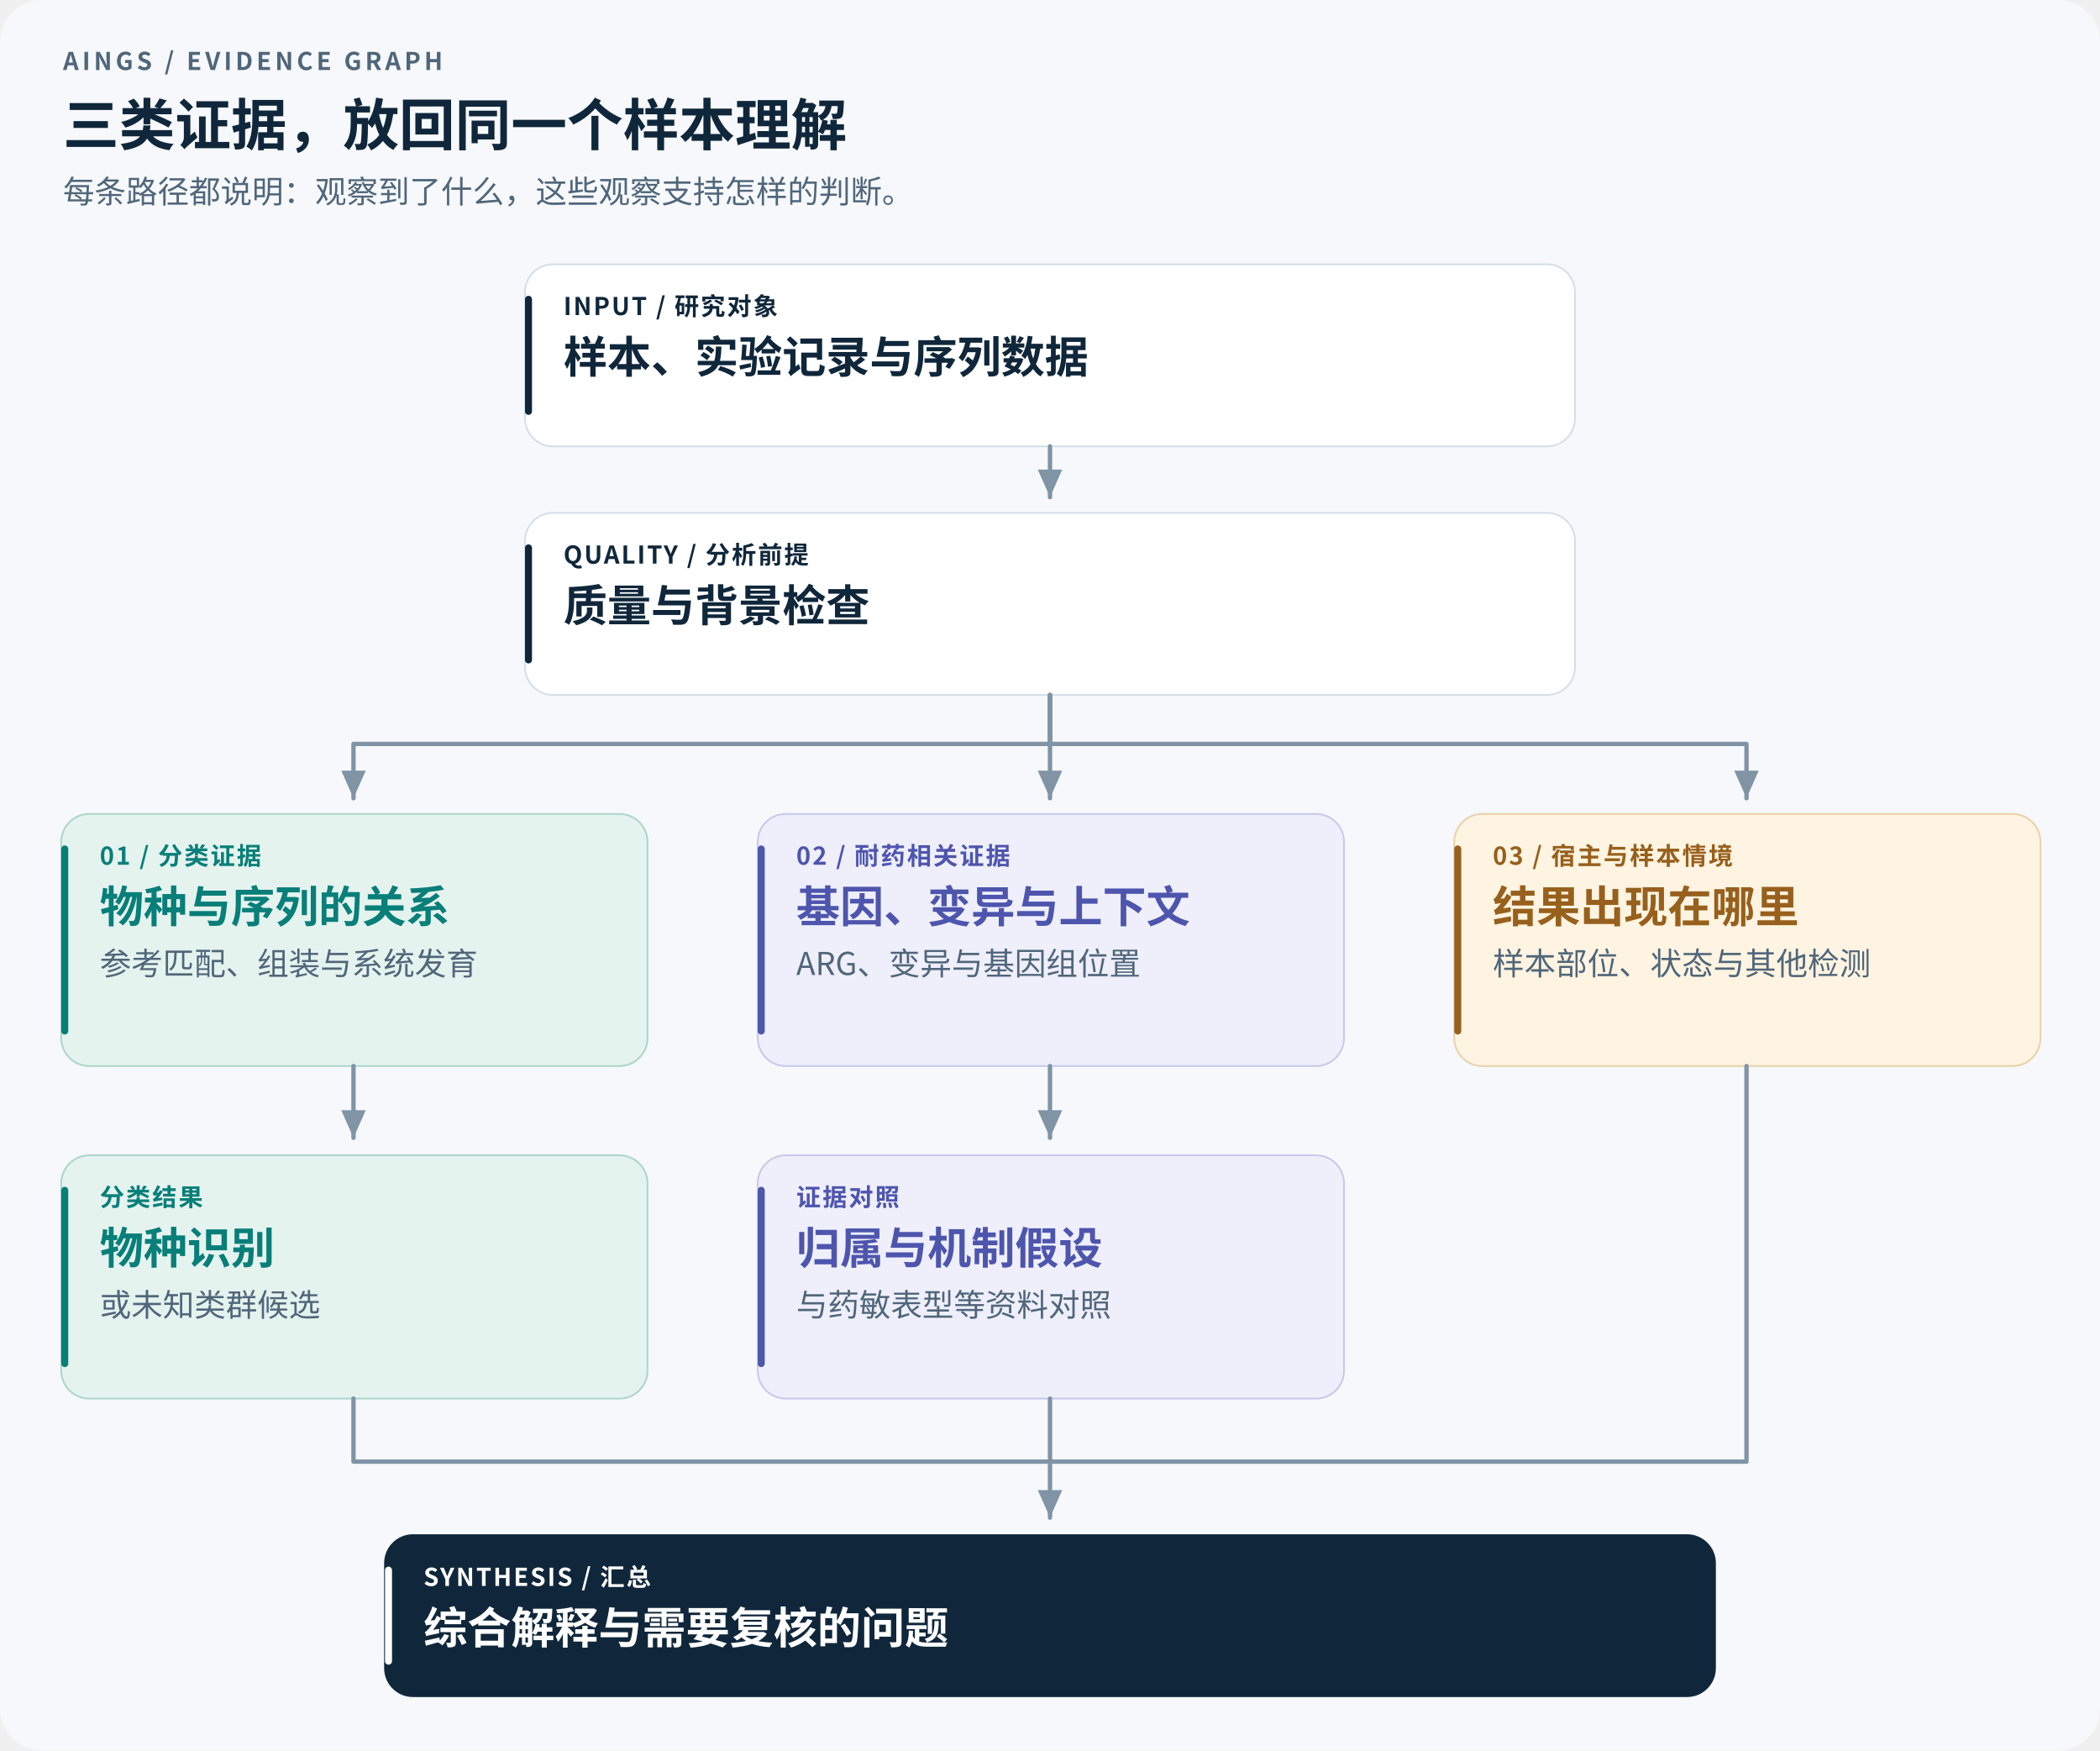
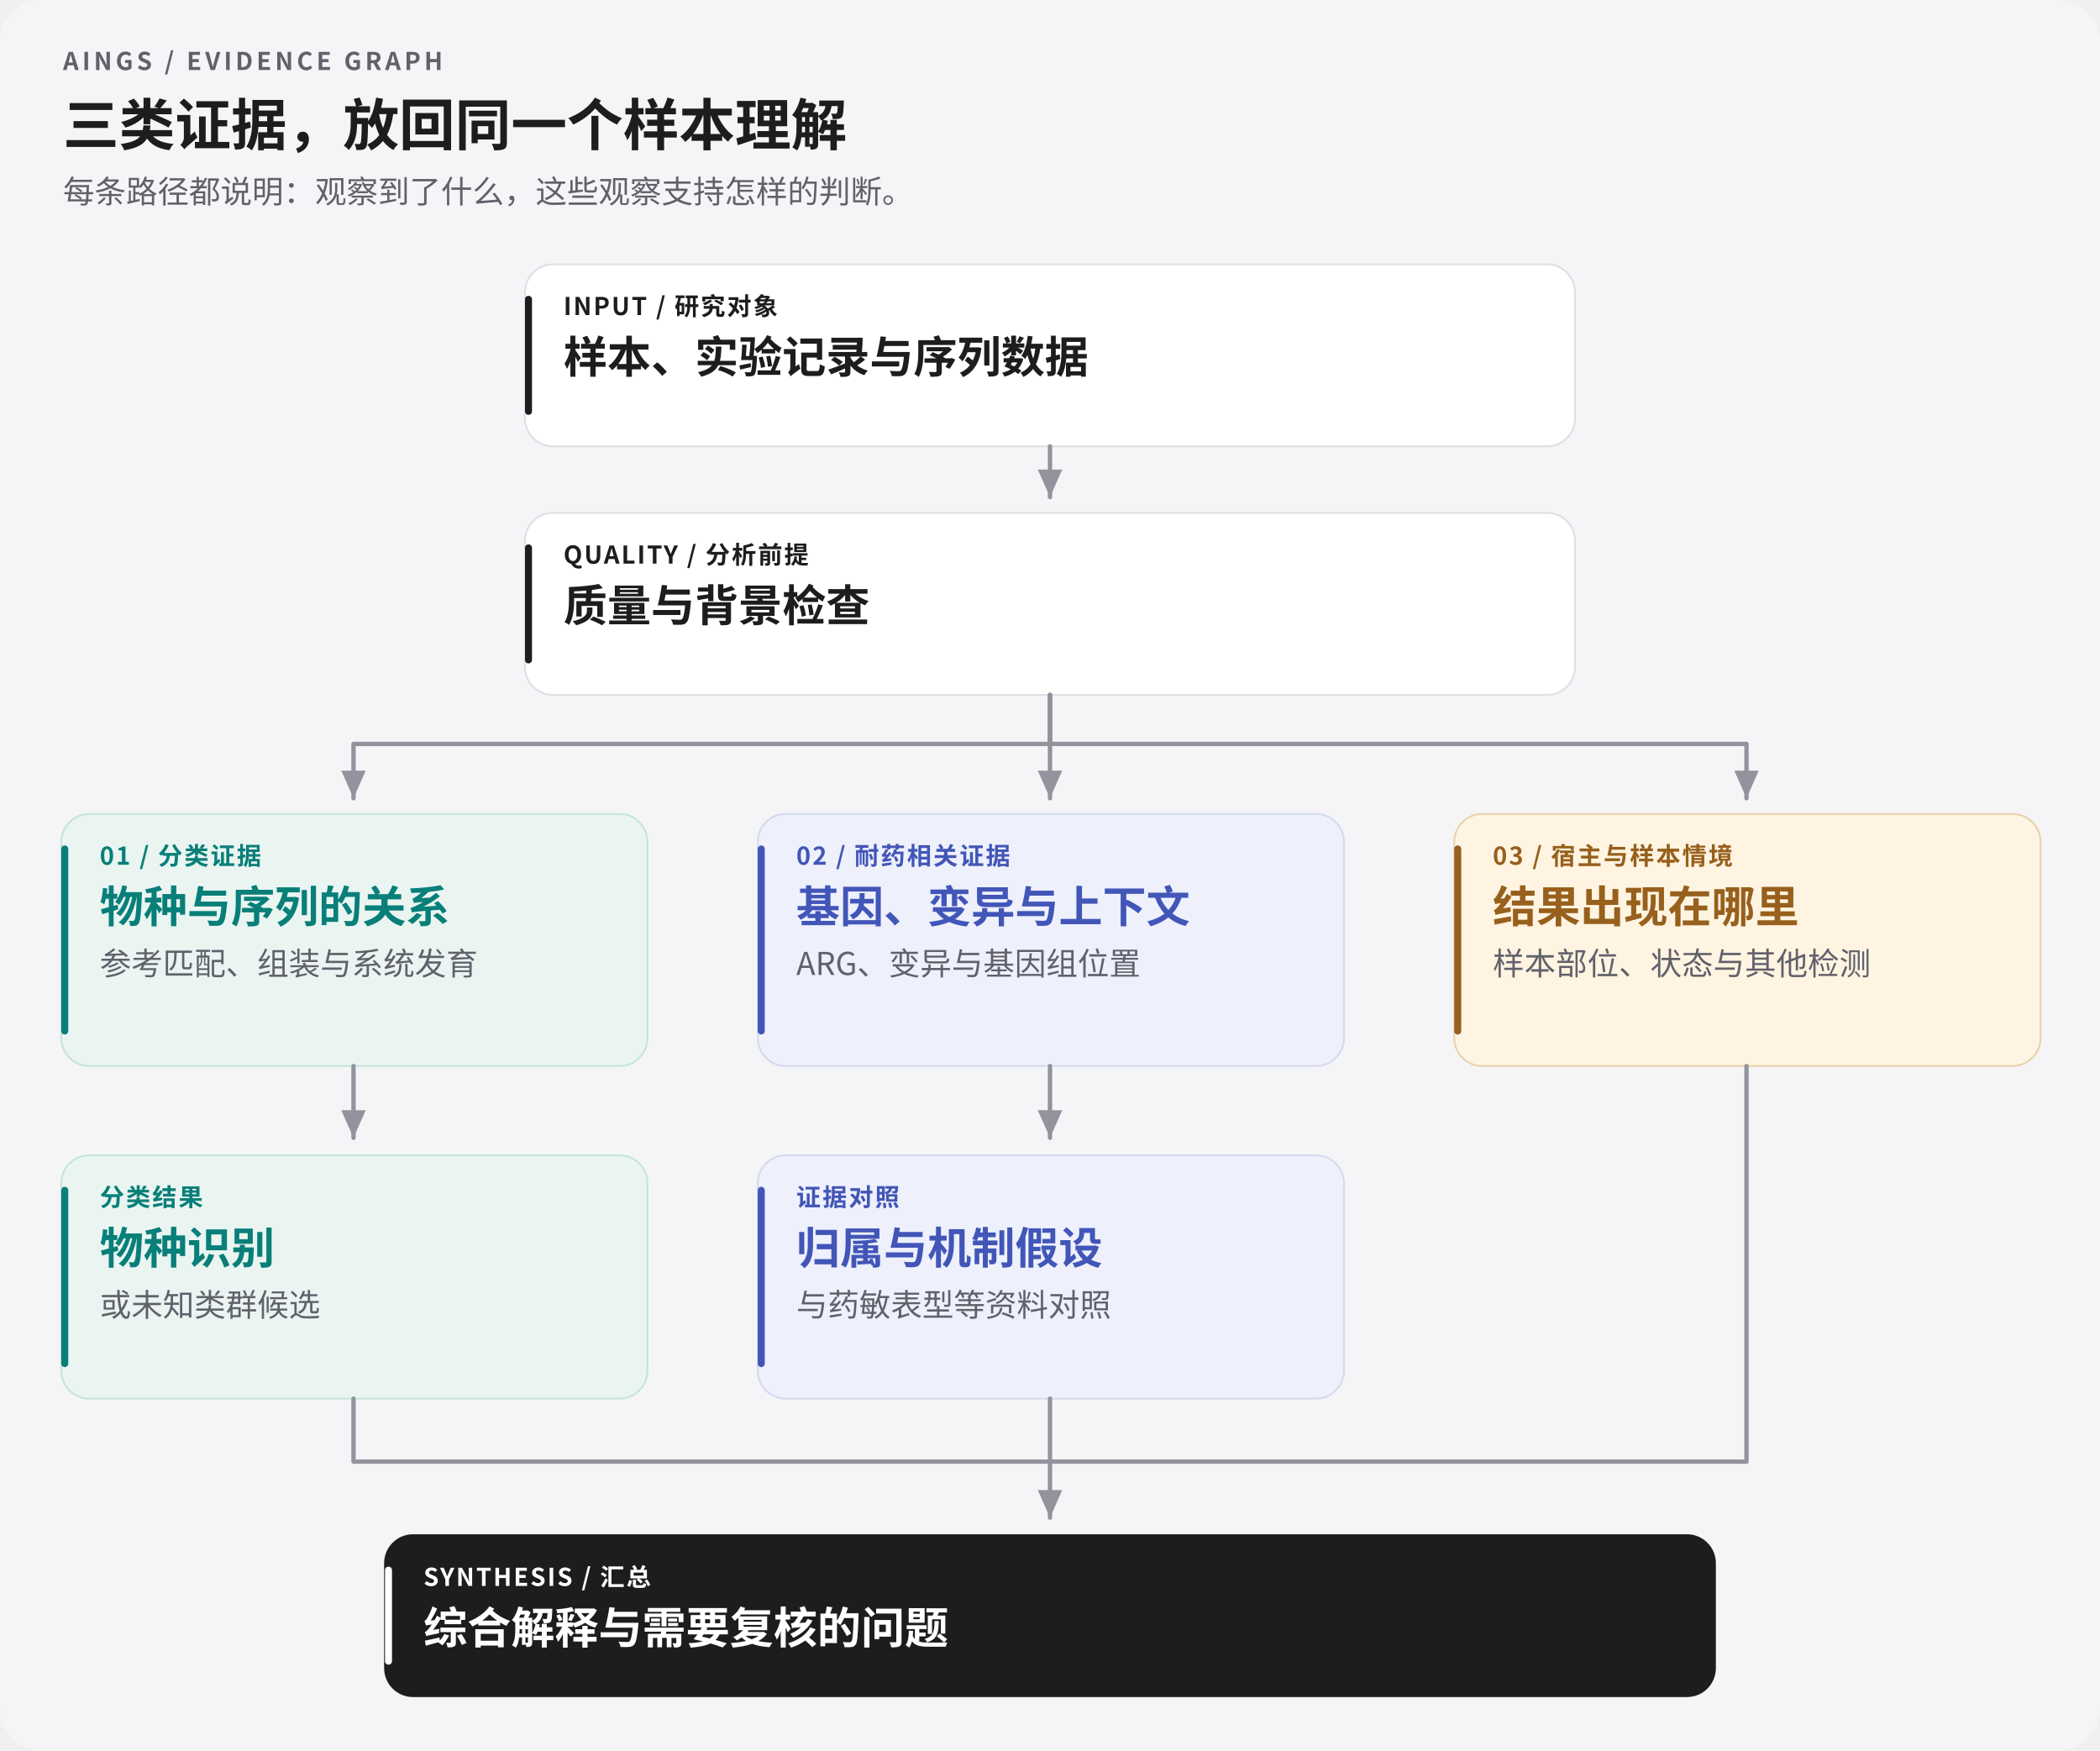
<svg xmlns="http://www.w3.org/2000/svg" width="1200" height="1000" viewBox="0 0 1200 1000" role="img" aria-labelledby="title desc">
  <defs>
    <linearGradient id="hero" x1="0" y1="0" x2="1" y2="1">
      <stop stop-color="#102c43" />
      <stop offset="1" stop-color="#101b31" />
    </linearGradient>
    <linearGradient id="mint" x1="0" y1="0" x2="1" y2="1">
      <stop stop-color="#5ee0bd" />
      <stop offset="1" stop-color="#91e3df" />
    </linearGradient>
    <linearGradient id="violet" x1="0" y1="0" x2="1" y2="1">
      <stop stop-color="#a0b8ff" />
      <stop offset="1" stop-color="#d4bbf7" />
    </linearGradient>
    <marker id="arrow" viewBox="0 0 10 10" refX="9" refY="5" markerWidth="7" markerHeight="7" orient="auto-start-reverse">
-       <path d="M 0 1 L 9 5 L 0 9 z" fill="#8094a6" />
+       <path d="M 0 1 L 9 5 L 0 9 z" fill="#93939d" />
    </marker>
  </defs>
-   <rect x="0" y="0" width="1200" height="1000" rx="24" fill="#f6f8fb" stroke="none" />
-   <text x="36" y="40" font-family="Segoe UI, Microsoft YaHei, Noto Sans CJK SC, sans-serif" font-size="14" font-weight="600" fill="#50667a" text-anchor="start" letter-spacing="2">AINGS / EVIDENCE GRAPH</text>
-   <text x="36" y="83" font-family="Segoe UI, Microsoft YaHei, Noto Sans CJK SC, sans-serif" font-size="32" font-weight="700" fill="#10273b" text-anchor="start">三类证据，放回同一个样本理解</text>
-   <text x="36" y="116" font-family="Segoe UI, Microsoft YaHei, Noto Sans CJK SC, sans-serif" font-size="18" font-weight="400" fill="#50667a" text-anchor="start">每条路径都说明：观察到了什么，这些观察支持怎样的判断。</text>
-   <rect x="300" y="151" width="600" height="104" rx="16" fill="#ffffff" stroke="#d5dfe7" />
-   <rect x="300" y="169" width="4" height="68" rx="2" fill="#10273b" stroke="none" />
-   <text x="322" y="180" font-family="Segoe UI, Microsoft YaHei, Noto Sans CJK SC, sans-serif" font-size="14" font-weight="600" fill="#10273b" text-anchor="start" letter-spacing="1">INPUT / 研究对象</text>
-   <text x="322" y="213" font-family="Segoe UI, Microsoft YaHei, Noto Sans CJK SC, sans-serif" font-size="25" font-weight="650" fill="#10273b" text-anchor="start">样本、实验记录与序列数据</text>
-   <path d="M 600 255 L 600 284" fill="none" stroke="#8094a6" stroke-width="2.5" stroke-linecap="round" stroke-linejoin="round" marker-end="url(#arrow)" />
-   <rect x="300" y="293" width="600" height="104" rx="16" fill="#ffffff" stroke="#d5dfe7" />
-   <rect x="300" y="311" width="4" height="68" rx="2" fill="#10273b" stroke="none" />
-   <text x="322" y="322" font-family="Segoe UI, Microsoft YaHei, Noto Sans CJK SC, sans-serif" font-size="14" font-weight="600" fill="#10273b" text-anchor="start" letter-spacing="1">QUALITY / 分析前提</text>
-   <text x="322" y="355" font-family="Segoe UI, Microsoft YaHei, Noto Sans CJK SC, sans-serif" font-size="25" font-weight="650" fill="#10273b" text-anchor="start">质量与背景检查</text>
-   <path d="M 600 397 L 600 425 L 202 425 L 202 456" fill="none" stroke="#8094a6" stroke-width="2.5" stroke-linecap="round" stroke-linejoin="round" marker-end="url(#arrow)" />
-   <path d="M 600 397 L 600 425 L 600 425 L 600 456" fill="none" stroke="#8094a6" stroke-width="2.5" stroke-linecap="round" stroke-linejoin="round" marker-end="url(#arrow)" />
-   <path d="M 600 397 L 600 425 L 998 425 L 998 456" fill="none" stroke="#8094a6" stroke-width="2.5" stroke-linecap="round" stroke-linejoin="round" marker-end="url(#arrow)" />
-   <rect x="35" y="465" width="335" height="144" rx="16" fill="#e5f3ef" stroke="#add6cb" />
+   <rect x="0" y="0" width="1200" height="1000" rx="24" fill="#f5f5f7" stroke="none" />
+   <text x="36" y="40" font-family="Microsoft YaHei, Segoe UI, PingFang SC, Noto Sans CJK SC, sans-serif" font-size="14" font-weight="600" fill="#61616b" text-anchor="start" letter-spacing="2">AINGS / EVIDENCE GRAPH</text>
+   <text x="36" y="83" font-family="Microsoft YaHei, Segoe UI, PingFang SC, Noto Sans CJK SC, sans-serif" font-size="32" font-weight="700" fill="#1d1d1f" text-anchor="start">三类证据，放回同一个样本理解</text>
+   <text x="36" y="116" font-family="Microsoft YaHei, Segoe UI, PingFang SC, Noto Sans CJK SC, sans-serif" font-size="18" font-weight="400" fill="#61616b" text-anchor="start">每条路径都说明：观察到了什么，这些观察支持怎样的判断。</text>
+   <rect x="300" y="151" width="600" height="104" rx="16" fill="#ffffff" stroke="#dedee4" />
+   <rect x="300" y="169" width="4" height="68" rx="2" fill="#1d1d1f" stroke="none" />
+   <text x="322" y="180" font-family="Microsoft YaHei, Segoe UI, PingFang SC, Noto Sans CJK SC, sans-serif" font-size="14" font-weight="600" fill="#1d1d1f" text-anchor="start" letter-spacing="1">INPUT / 研究对象</text>
+   <text x="322" y="213" font-family="Microsoft YaHei, Segoe UI, PingFang SC, Noto Sans CJK SC, sans-serif" font-size="25" font-weight="650" fill="#1d1d1f" text-anchor="start">样本、实验记录与序列数据</text>
+   <path d="M 600 255 L 600 284" fill="none" stroke="#93939d" stroke-width="2.5" stroke-linecap="round" stroke-linejoin="round" marker-end="url(#arrow)" />
+   <rect x="300" y="293" width="600" height="104" rx="16" fill="#ffffff" stroke="#dedee4" />
+   <rect x="300" y="311" width="4" height="68" rx="2" fill="#1d1d1f" stroke="none" />
+   <text x="322" y="322" font-family="Microsoft YaHei, Segoe UI, PingFang SC, Noto Sans CJK SC, sans-serif" font-size="14" font-weight="600" fill="#1d1d1f" text-anchor="start" letter-spacing="1">QUALITY / 分析前提</text>
+   <text x="322" y="355" font-family="Microsoft YaHei, Segoe UI, PingFang SC, Noto Sans CJK SC, sans-serif" font-size="25" font-weight="650" fill="#1d1d1f" text-anchor="start">质量与背景检查</text>
+   <path d="M 600 397 L 600 425 L 202 425 L 202 456" fill="none" stroke="#93939d" stroke-width="2.5" stroke-linecap="round" stroke-linejoin="round" marker-end="url(#arrow)" />
+   <path d="M 600 397 L 600 425 L 600 425 L 600 456" fill="none" stroke="#93939d" stroke-width="2.5" stroke-linecap="round" stroke-linejoin="round" marker-end="url(#arrow)" />
+   <path d="M 600 397 L 600 425 L 998 425 L 998 456" fill="none" stroke="#93939d" stroke-width="2.5" stroke-linecap="round" stroke-linejoin="round" marker-end="url(#arrow)" />
+   <rect x="35" y="465" width="335" height="144" rx="16" fill="#eaf5f2" stroke="#c4e4db" />
  <rect x="35" y="483" width="4" height="108" rx="2" fill="#087f78" stroke="none" />
-   <text x="57" y="494" font-family="Segoe UI, Microsoft YaHei, Noto Sans CJK SC, sans-serif" font-size="14" font-weight="600" fill="#087f78" text-anchor="start" letter-spacing="1">01 / 分类证据</text>
-   <text x="57" y="527" font-family="Segoe UI, Microsoft YaHei, Noto Sans CJK SC, sans-serif" font-size="25" font-weight="650" fill="#087f78" text-anchor="start">物种与序列的关系</text>
-   <text x="57" y="557" font-family="Segoe UI, Microsoft YaHei, Noto Sans CJK SC, sans-serif" font-size="18" font-weight="400" fill="#50667a" text-anchor="start">参考匹配、组装与系统发育</text>
-   <rect x="433" y="465" width="335" height="144" rx="16" fill="#eeeffb" stroke="#c7c9ec" />
-   <rect x="433" y="483" width="4" height="108" rx="2" fill="#4e55ad" stroke="none" />
-   <text x="455" y="494" font-family="Segoe UI, Microsoft YaHei, Noto Sans CJK SC, sans-serif" font-size="14" font-weight="600" fill="#4e55ad" text-anchor="start" letter-spacing="1">02 / 耐药相关证据</text>
-   <text x="455" y="527" font-family="Segoe UI, Microsoft YaHei, Noto Sans CJK SC, sans-serif" font-size="25" font-weight="650" fill="#4e55ad" text-anchor="start">基因、变异与上下文</text>
-   <text x="455" y="557" font-family="Segoe UI, Microsoft YaHei, Noto Sans CJK SC, sans-serif" font-size="18" font-weight="400" fill="#50667a" text-anchor="start">ARG、变异与基因组位置</text>
+   <text x="57" y="494" font-family="Microsoft YaHei, Segoe UI, PingFang SC, Noto Sans CJK SC, sans-serif" font-size="14" font-weight="600" fill="#087f78" text-anchor="start" letter-spacing="1">01 / 分类证据</text>
+   <text x="57" y="527" font-family="Microsoft YaHei, Segoe UI, PingFang SC, Noto Sans CJK SC, sans-serif" font-size="25" font-weight="650" fill="#087f78" text-anchor="start">物种与序列的关系</text>
+   <text x="57" y="557" font-family="Microsoft YaHei, Segoe UI, PingFang SC, Noto Sans CJK SC, sans-serif" font-size="18" font-weight="400" fill="#61616b" text-anchor="start">参考匹配、组装与系统发育</text>
+   <rect x="433" y="465" width="335" height="144" rx="16" fill="#eef0fb" stroke="#d4d9ee" />
+   <rect x="433" y="483" width="4" height="108" rx="2" fill="#4256b8" stroke="none" />
+   <text x="455" y="494" font-family="Microsoft YaHei, Segoe UI, PingFang SC, Noto Sans CJK SC, sans-serif" font-size="14" font-weight="600" fill="#4256b8" text-anchor="start" letter-spacing="1">02 / 耐药相关证据</text>
+   <text x="455" y="527" font-family="Microsoft YaHei, Segoe UI, PingFang SC, Noto Sans CJK SC, sans-serif" font-size="25" font-weight="650" fill="#4256b8" text-anchor="start">基因、变异与上下文</text>
+   <text x="455" y="557" font-family="Microsoft YaHei, Segoe UI, PingFang SC, Noto Sans CJK SC, sans-serif" font-size="18" font-weight="400" fill="#61616b" text-anchor="start">ARG、变异与基因组位置</text>
  <rect x="831" y="465" width="335" height="144" rx="16" fill="#fff4e1" stroke="#e8d2aa" />
  <rect x="831" y="483" width="4" height="108" rx="2" fill="#97601d" stroke="none" />
-   <text x="853" y="494" font-family="Segoe UI, Microsoft YaHei, Noto Sans CJK SC, sans-serif" font-size="14" font-weight="600" fill="#97601d" text-anchor="start" letter-spacing="1">03 / 宿主与样本情境</text>
-   <text x="853" y="527" font-family="Segoe UI, Microsoft YaHei, Noto Sans CJK SC, sans-serif" font-size="25" font-weight="650" fill="#97601d" text-anchor="start">结果出现在哪里</text>
-   <text x="853" y="557" font-family="Segoe UI, Microsoft YaHei, Noto Sans CJK SC, sans-serif" font-size="18" font-weight="400" fill="#50667a" text-anchor="start">样本部位、状态与其他检测</text>
-   <path d="M 202 609 L 202 650" fill="none" stroke="#8094a6" stroke-width="2.5" stroke-linecap="round" stroke-linejoin="round" marker-end="url(#arrow)" />
-   <path d="M 600 609 L 600 650" fill="none" stroke="#8094a6" stroke-width="2.5" stroke-linecap="round" stroke-linejoin="round" marker-end="url(#arrow)" />
-   <rect x="35" y="660" width="335" height="139" rx="16" fill="#e5f3ef" stroke="#add6cb" />
+   <text x="853" y="494" font-family="Microsoft YaHei, Segoe UI, PingFang SC, Noto Sans CJK SC, sans-serif" font-size="14" font-weight="600" fill="#97601d" text-anchor="start" letter-spacing="1">03 / 宿主与样本情境</text>
+   <text x="853" y="527" font-family="Microsoft YaHei, Segoe UI, PingFang SC, Noto Sans CJK SC, sans-serif" font-size="25" font-weight="650" fill="#97601d" text-anchor="start">结果出现在哪里</text>
+   <text x="853" y="557" font-family="Microsoft YaHei, Segoe UI, PingFang SC, Noto Sans CJK SC, sans-serif" font-size="18" font-weight="400" fill="#61616b" text-anchor="start">样本部位、状态与其他检测</text>
+   <path d="M 202 609 L 202 650" fill="none" stroke="#93939d" stroke-width="2.5" stroke-linecap="round" stroke-linejoin="round" marker-end="url(#arrow)" />
+   <path d="M 600 609 L 600 650" fill="none" stroke="#93939d" stroke-width="2.5" stroke-linecap="round" stroke-linejoin="round" marker-end="url(#arrow)" />
+   <rect x="35" y="660" width="335" height="139" rx="16" fill="#eaf5f2" stroke="#c4e4db" />
  <rect x="35" y="678" width="4" height="103" rx="2" fill="#087f78" stroke="none" />
-   <text x="57" y="689" font-family="Segoe UI, Microsoft YaHei, Noto Sans CJK SC, sans-serif" font-size="14" font-weight="600" fill="#087f78" text-anchor="start" letter-spacing="1">分类结果</text>
-   <text x="57" y="722" font-family="Segoe UI, Microsoft YaHei, Noto Sans CJK SC, sans-serif" font-size="25" font-weight="650" fill="#087f78" text-anchor="start">物种识别</text>
-   <text x="57" y="752" font-family="Segoe UI, Microsoft YaHei, Noto Sans CJK SC, sans-serif" font-size="18" font-weight="400" fill="#50667a" text-anchor="start">或未知类群候选</text>
-   <rect x="433" y="660" width="335" height="139" rx="16" fill="#eeeffb" stroke="#c7c9ec" />
-   <rect x="433" y="678" width="4" height="103" rx="2" fill="#4e55ad" stroke="none" />
-   <text x="455" y="689" font-family="Segoe UI, Microsoft YaHei, Noto Sans CJK SC, sans-serif" font-size="14" font-weight="600" fill="#4e55ad" text-anchor="start" letter-spacing="1">证据对照</text>
-   <text x="455" y="722" font-family="Segoe UI, Microsoft YaHei, Noto Sans CJK SC, sans-serif" font-size="25" font-weight="650" fill="#4e55ad" text-anchor="start">归属与机制假设</text>
-   <text x="455" y="752" font-family="Segoe UI, Microsoft YaHei, Noto Sans CJK SC, sans-serif" font-size="18" font-weight="400" fill="#50667a" text-anchor="start">与药敏表型等资料对照</text>
-   <path d="M 998 609 L 998 835 L 600 835 L 600 867" fill="none" stroke="#8094a6" stroke-width="2.5" stroke-linecap="round" stroke-linejoin="round" marker-end="url(#arrow)" />
-   <path d="M 202 799 L 202 835 L 600 835" fill="none" stroke="#8094a6" stroke-width="2.5" stroke-linecap="round" stroke-linejoin="round" />
-   <path d="M 600 799 L 600 835" fill="none" stroke="#8094a6" stroke-width="2.5" stroke-linecap="round" stroke-linejoin="round" />
-   <rect x="220" y="877" width="760" height="92" rx="16" fill="#10273b" stroke="#10273b" />
+   <text x="57" y="689" font-family="Microsoft YaHei, Segoe UI, PingFang SC, Noto Sans CJK SC, sans-serif" font-size="14" font-weight="600" fill="#087f78" text-anchor="start" letter-spacing="1">分类结果</text>
+   <text x="57" y="722" font-family="Microsoft YaHei, Segoe UI, PingFang SC, Noto Sans CJK SC, sans-serif" font-size="25" font-weight="650" fill="#087f78" text-anchor="start">物种识别</text>
+   <text x="57" y="752" font-family="Microsoft YaHei, Segoe UI, PingFang SC, Noto Sans CJK SC, sans-serif" font-size="18" font-weight="400" fill="#61616b" text-anchor="start">或未知类群候选</text>
+   <rect x="433" y="660" width="335" height="139" rx="16" fill="#eef0fb" stroke="#d4d9ee" />
+   <rect x="433" y="678" width="4" height="103" rx="2" fill="#4256b8" stroke="none" />
+   <text x="455" y="689" font-family="Microsoft YaHei, Segoe UI, PingFang SC, Noto Sans CJK SC, sans-serif" font-size="14" font-weight="600" fill="#4256b8" text-anchor="start" letter-spacing="1">证据对照</text>
+   <text x="455" y="722" font-family="Microsoft YaHei, Segoe UI, PingFang SC, Noto Sans CJK SC, sans-serif" font-size="25" font-weight="650" fill="#4256b8" text-anchor="start">归属与机制假设</text>
+   <text x="455" y="752" font-family="Microsoft YaHei, Segoe UI, PingFang SC, Noto Sans CJK SC, sans-serif" font-size="18" font-weight="400" fill="#61616b" text-anchor="start">与药敏表型等资料对照</text>
+   <path d="M 998 609 L 998 835 L 600 835 L 600 867" fill="none" stroke="#93939d" stroke-width="2.5" stroke-linecap="round" stroke-linejoin="round" marker-end="url(#arrow)" />
+   <path d="M 202 799 L 202 835 L 600 835" fill="none" stroke="#93939d" stroke-width="2.5" stroke-linecap="round" stroke-linejoin="round" />
+   <path d="M 600 799 L 600 835" fill="none" stroke="#93939d" stroke-width="2.5" stroke-linecap="round" stroke-linejoin="round" />
+   <rect x="220" y="877" width="760" height="92" rx="16" fill="#1d1d1f" stroke="#1d1d1f" />
  <rect x="220" y="895" width="4" height="56" rx="2" fill="#ffffff" stroke="none" />
-   <text x="242" y="906" font-family="Segoe UI, Microsoft YaHei, Noto Sans CJK SC, sans-serif" font-size="14" font-weight="600" fill="#ffffff" text-anchor="start" letter-spacing="1">SYNTHESIS / 汇总</text>
-   <text x="242" y="939" font-family="Segoe UI, Microsoft YaHei, Noto Sans CJK SC, sans-serif" font-size="25" font-weight="650" fill="#ffffff" text-anchor="start">综合解释与需要复核的问题</text>
+   <text x="242" y="906" font-family="Microsoft YaHei, Segoe UI, PingFang SC, Noto Sans CJK SC, sans-serif" font-size="14" font-weight="600" fill="#ffffff" text-anchor="start" letter-spacing="1">SYNTHESIS / 汇总</text>
+   <text x="242" y="939" font-family="Microsoft YaHei, Segoe UI, PingFang SC, Noto Sans CJK SC, sans-serif" font-size="25" font-weight="650" fill="#ffffff" text-anchor="start">综合解释与需要复核的问题</text>
</svg>
